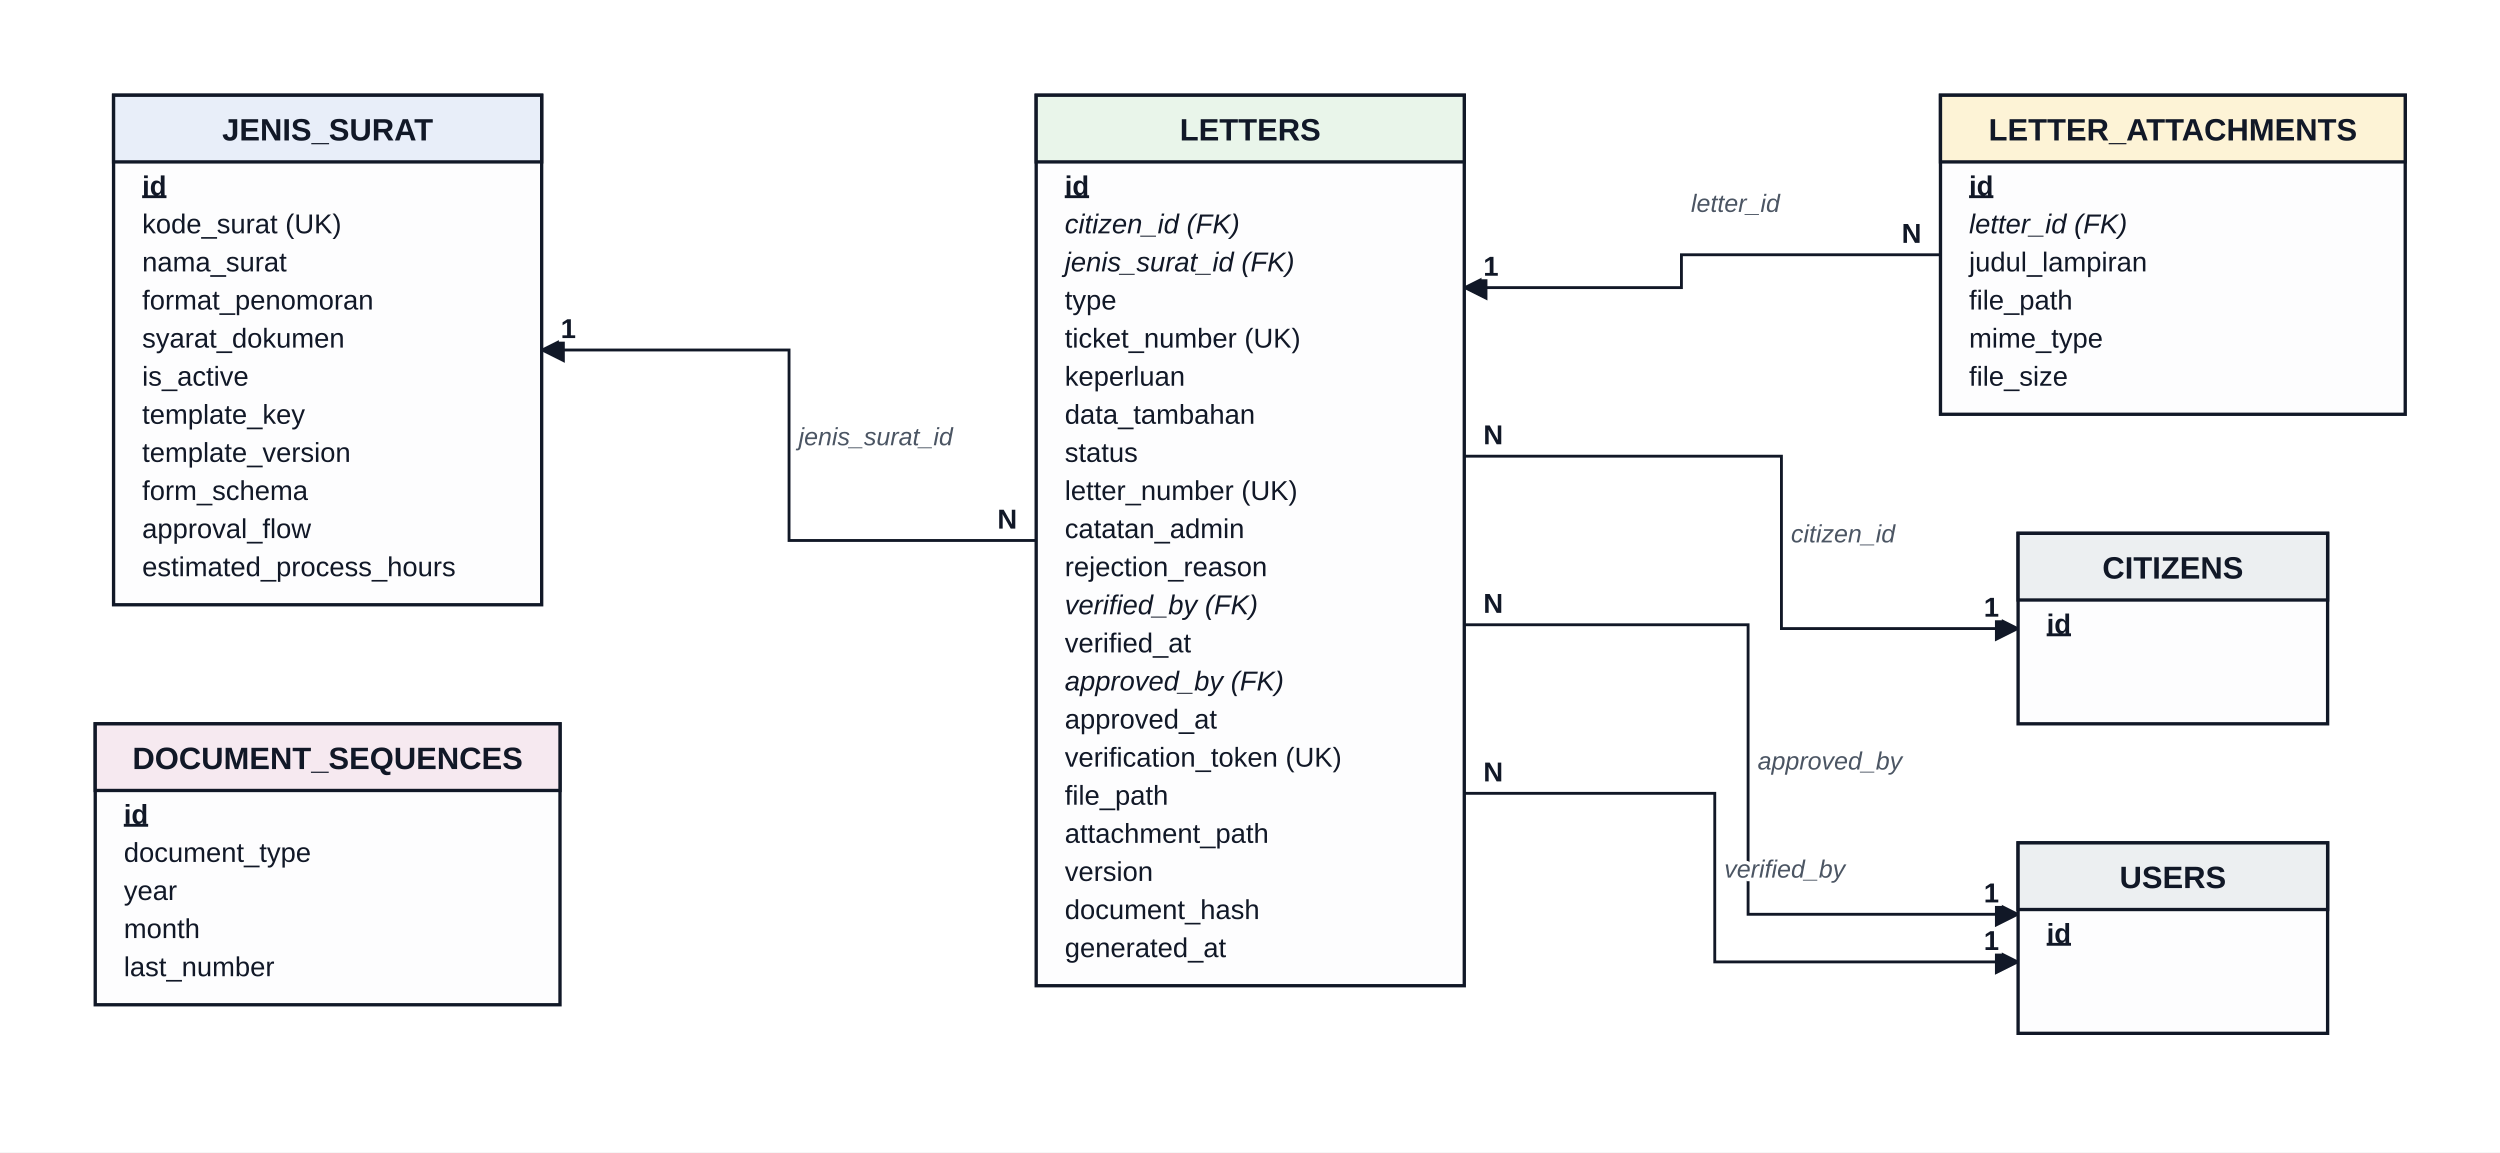
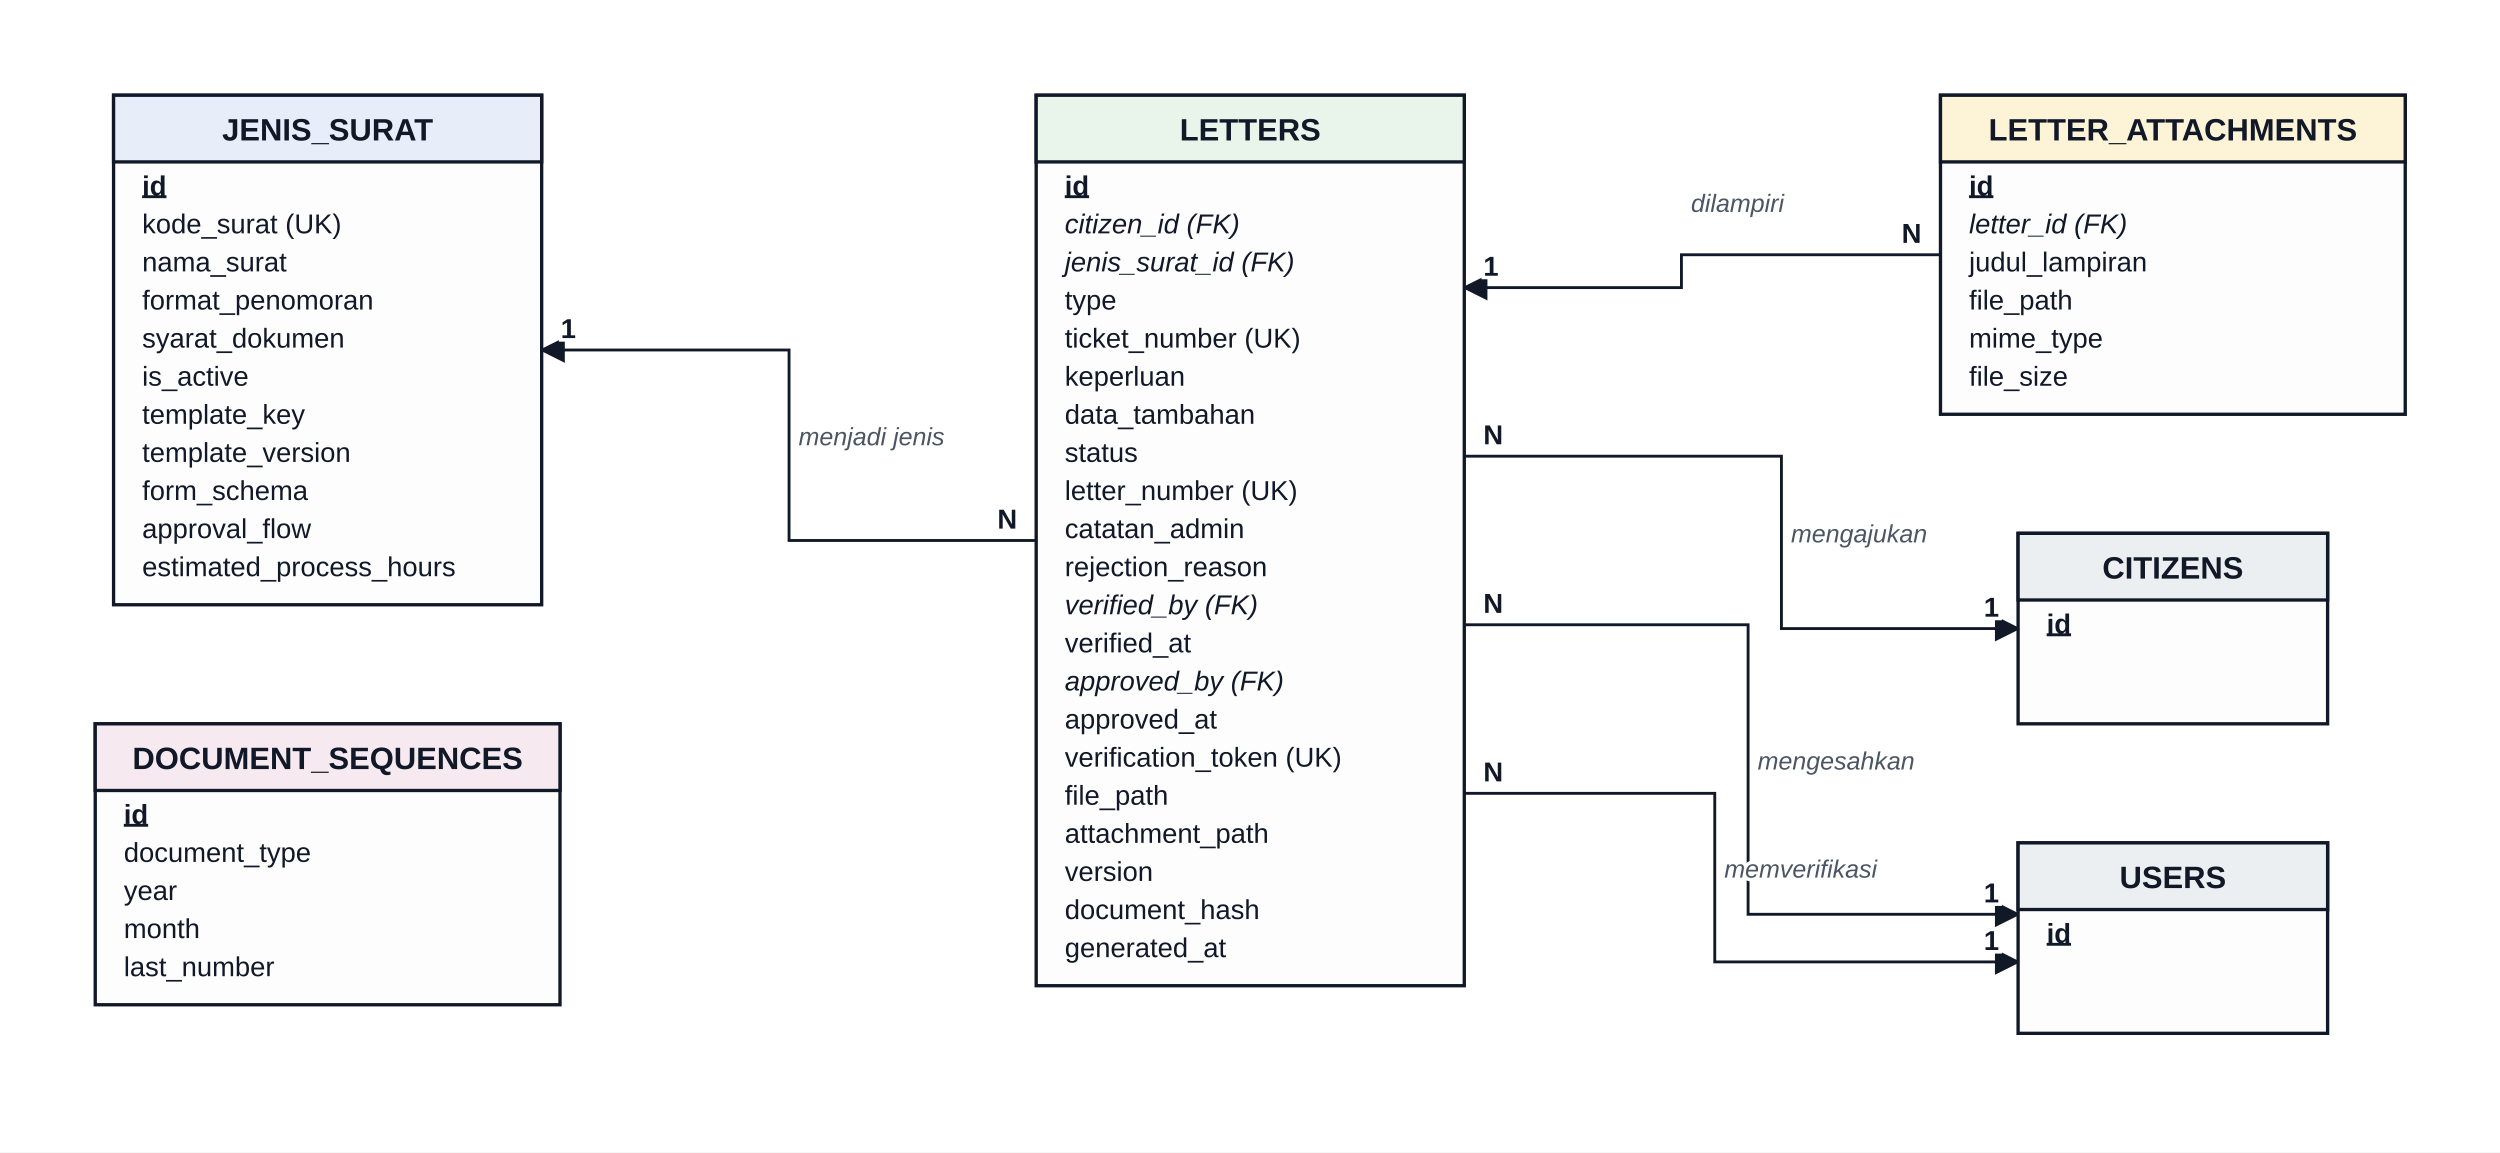
<svg xmlns="http://www.w3.org/2000/svg" viewBox="0 0 1050 484" width="1050" height="484" role="img">
  <defs>
    <marker id="ar" viewBox="0 0 10 10" refX="9" refY="5" markerWidth="9" markerHeight="9" orient="auto">
      <path d="M0 0 L10 5 L0 10 Z" fill="#111827" />
    </marker>
  </defs>
  <rect width="1050" height="484" fill="#ffffff" />
  <path d="M615.0 262.4 H734.2 V384.0 H847.6" fill="none" stroke="#111827" stroke-width="1.2" marker-end="url(#ar)" />
  <path d="M615.0 333.2 H720.2 V404.0 H847.6" fill="none" stroke="#111827" stroke-width="1.2" marker-end="url(#ar)" />
  <path d="M435.2 227.0 H331.4 V147.0 H227.5" fill="none" stroke="#111827" stroke-width="1.2" marker-end="url(#ar)" />
  <path d="M615.0 191.6 H748.2 V264.0 H847.6" fill="none" stroke="#111827" stroke-width="1.2" marker-end="url(#ar)" />
  <path d="M815.0 107.0 H706.2 V120.8 H615.0" fill="none" stroke="#111827" stroke-width="1.2" marker-end="url(#ar)" />
  <rect x="47.7" y="40.0" width="179.8" height="214.0" fill="#fdfdfe" stroke="#111827" stroke-width="1.4" />
  <rect x="47.7" y="40.0" width="179.8" height="28" fill="#e8eef9" stroke="#111827" stroke-width="1.4" />
  <text x="137.6" y="59" text-anchor="middle" font-size="13" font-weight="bold" fill="#111827" font-family="Arial, Helvetica, sans-serif">JENIS_SURAT</text>
  <text x="59.7" y="82.0" font-size="11.5" fill="#111827" font-family="Arial, Helvetica, sans-serif" font-weight="bold" text-decoration="underline">id</text>
  <text x="59.7" y="98.0" font-size="11.5" fill="#111827" font-family="Arial, Helvetica, sans-serif">kode_surat (UK)</text>
  <text x="59.7" y="114.0" font-size="11.5" fill="#111827" font-family="Arial, Helvetica, sans-serif">nama_surat</text>
  <text x="59.7" y="130.0" font-size="11.5" fill="#111827" font-family="Arial, Helvetica, sans-serif">format_penomoran</text>
  <text x="59.7" y="146.0" font-size="11.5" fill="#111827" font-family="Arial, Helvetica, sans-serif">syarat_dokumen</text>
  <text x="59.7" y="162.0" font-size="11.5" fill="#111827" font-family="Arial, Helvetica, sans-serif">is_active</text>
  <text x="59.7" y="178.0" font-size="11.5" fill="#111827" font-family="Arial, Helvetica, sans-serif">template_key</text>
  <text x="59.7" y="194.0" font-size="11.5" fill="#111827" font-family="Arial, Helvetica, sans-serif">template_version</text>
  <text x="59.7" y="210.0" font-size="11.5" fill="#111827" font-family="Arial, Helvetica, sans-serif">form_schema</text>
  <text x="59.7" y="226.0" font-size="11.5" fill="#111827" font-family="Arial, Helvetica, sans-serif">approval_flow</text>
  <text x="59.7" y="242.0" font-size="11.5" fill="#111827" font-family="Arial, Helvetica, sans-serif">estimated_process_hours</text>
  <rect x="435.2" y="40.0" width="179.8" height="374.0" fill="#fdfdfe" stroke="#111827" stroke-width="1.4" />
  <rect x="435.2" y="40.0" width="179.8" height="28" fill="#e9f5ea" stroke="#111827" stroke-width="1.4" />
  <text x="525.1" y="59" text-anchor="middle" font-size="13" font-weight="bold" fill="#111827" font-family="Arial, Helvetica, sans-serif">LETTERS</text>
  <text x="447.2" y="82.0" font-size="11.5" fill="#111827" font-family="Arial, Helvetica, sans-serif" font-weight="bold" text-decoration="underline">id</text>
  <text x="447.2" y="98.0" font-size="11.5" fill="#111827" font-family="Arial, Helvetica, sans-serif" font-style="italic">citizen_id (FK)</text>
  <text x="447.2" y="114.0" font-size="11.5" fill="#111827" font-family="Arial, Helvetica, sans-serif" font-style="italic">jenis_surat_id (FK)</text>
  <text x="447.2" y="130.0" font-size="11.5" fill="#111827" font-family="Arial, Helvetica, sans-serif">type</text>
  <text x="447.2" y="146.0" font-size="11.5" fill="#111827" font-family="Arial, Helvetica, sans-serif">ticket_number (UK)</text>
  <text x="447.2" y="162.0" font-size="11.5" fill="#111827" font-family="Arial, Helvetica, sans-serif">keperluan</text>
  <text x="447.2" y="178.0" font-size="11.5" fill="#111827" font-family="Arial, Helvetica, sans-serif">data_tambahan</text>
  <text x="447.2" y="194.0" font-size="11.5" fill="#111827" font-family="Arial, Helvetica, sans-serif">status</text>
  <text x="447.2" y="210.0" font-size="11.5" fill="#111827" font-family="Arial, Helvetica, sans-serif">letter_number (UK)</text>
  <text x="447.2" y="226.0" font-size="11.5" fill="#111827" font-family="Arial, Helvetica, sans-serif">catatan_admin</text>
  <text x="447.2" y="242.0" font-size="11.5" fill="#111827" font-family="Arial, Helvetica, sans-serif">rejection_reason</text>
  <text x="447.2" y="258.0" font-size="11.5" fill="#111827" font-family="Arial, Helvetica, sans-serif" font-style="italic">verified_by (FK)</text>
  <text x="447.2" y="274.0" font-size="11.5" fill="#111827" font-family="Arial, Helvetica, sans-serif">verified_at</text>
  <text x="447.2" y="290.0" font-size="11.5" fill="#111827" font-family="Arial, Helvetica, sans-serif" font-style="italic">approved_by (FK)</text>
  <text x="447.2" y="306.0" font-size="11.5" fill="#111827" font-family="Arial, Helvetica, sans-serif">approved_at</text>
  <text x="447.2" y="322.0" font-size="11.5" fill="#111827" font-family="Arial, Helvetica, sans-serif">verification_token (UK)</text>
  <text x="447.2" y="338.0" font-size="11.5" fill="#111827" font-family="Arial, Helvetica, sans-serif">file_path</text>
  <text x="447.2" y="354.0" font-size="11.5" fill="#111827" font-family="Arial, Helvetica, sans-serif">attachment_path</text>
  <text x="447.2" y="370.0" font-size="11.5" fill="#111827" font-family="Arial, Helvetica, sans-serif">version</text>
  <text x="447.2" y="386.0" font-size="11.5" fill="#111827" font-family="Arial, Helvetica, sans-serif">document_hash</text>
  <text x="447.2" y="402.0" font-size="11.5" fill="#111827" font-family="Arial, Helvetica, sans-serif">generated_at</text>
  <rect x="815.0" y="40.0" width="195.2" height="134.0" fill="#fdfdfe" stroke="#111827" stroke-width="1.4" />
  <rect x="815.0" y="40.0" width="195.2" height="28" fill="#fdf3d6" stroke="#111827" stroke-width="1.4" />
  <text x="912.6" y="59" text-anchor="middle" font-size="13" font-weight="bold" fill="#111827" font-family="Arial, Helvetica, sans-serif">LETTER_ATTACHMENTS</text>
  <text x="827.0" y="82.0" font-size="11.5" fill="#111827" font-family="Arial, Helvetica, sans-serif" font-weight="bold" text-decoration="underline">id</text>
  <text x="827.0" y="98.0" font-size="11.5" fill="#111827" font-family="Arial, Helvetica, sans-serif" font-style="italic">letter_id (FK)</text>
  <text x="827.0" y="114.0" font-size="11.5" fill="#111827" font-family="Arial, Helvetica, sans-serif">judul_lampiran</text>
  <text x="827.0" y="130.0" font-size="11.5" fill="#111827" font-family="Arial, Helvetica, sans-serif">file_path</text>
  <text x="827.0" y="146.0" font-size="11.5" fill="#111827" font-family="Arial, Helvetica, sans-serif">mime_type</text>
  <text x="827.0" y="162.0" font-size="11.5" fill="#111827" font-family="Arial, Helvetica, sans-serif">file_size</text>
  <rect x="40.0" y="304.0" width="195.2" height="118.0" fill="#fdfdfe" stroke="#111827" stroke-width="1.4" />
  <rect x="40.0" y="304.0" width="195.2" height="28" fill="#f6e9f0" stroke="#111827" stroke-width="1.4" />
  <text x="137.6" y="323" text-anchor="middle" font-size="13" font-weight="bold" fill="#111827" font-family="Arial, Helvetica, sans-serif">DOCUMENT_SEQUENCES</text>
  <text x="52.0" y="346.0" font-size="11.5" fill="#111827" font-family="Arial, Helvetica, sans-serif" font-weight="bold" text-decoration="underline">id</text>
  <text x="52.0" y="362.0" font-size="11.5" fill="#111827" font-family="Arial, Helvetica, sans-serif">document_type</text>
  <text x="52.0" y="378.0" font-size="11.5" fill="#111827" font-family="Arial, Helvetica, sans-serif">year</text>
  <text x="52.0" y="394.0" font-size="11.5" fill="#111827" font-family="Arial, Helvetica, sans-serif">month</text>
  <text x="52.0" y="410.0" font-size="11.5" fill="#111827" font-family="Arial, Helvetica, sans-serif">last_number</text>
  <rect x="847.6" y="224.0" width="130.0" height="80.0" fill="#fdfdfe" stroke="#111827" stroke-width="1.4" />
  <rect x="847.6" y="224.0" width="130.0" height="28" fill="#eceff1" stroke="#111827" stroke-width="1.4" />
  <text x="912.6" y="243" text-anchor="middle" font-size="13" font-weight="bold" fill="#111827" font-family="Arial, Helvetica, sans-serif">CITIZENS</text>
  <text x="859.6" y="266.0" font-size="11.5" fill="#111827" font-family="Arial, Helvetica, sans-serif" font-weight="bold" text-decoration="underline">id</text>
  <rect x="847.6" y="354.0" width="130.0" height="80.0" fill="#fdfdfe" stroke="#111827" stroke-width="1.4" />
  <rect x="847.6" y="354.0" width="130.0" height="28" fill="#eceff1" stroke="#111827" stroke-width="1.4" />
  <text x="912.6" y="373" text-anchor="middle" font-size="13" font-weight="bold" fill="#111827" font-family="Arial, Helvetica, sans-serif">USERS</text>
  <text x="859.6" y="396.0" font-size="11.5" fill="#111827" font-family="Arial, Helvetica, sans-serif" font-weight="bold" text-decoration="underline">id</text>
  <text x="623.0" y="257.4" text-anchor="start" font-size="11.5" font-weight="bold" fill="#111827" font-family="Arial, Helvetica, sans-serif" stroke="#fff" stroke-width="3" paint-order="stroke">N</text>
  <text x="839.6" y="379.0" text-anchor="end" font-size="11.5" font-weight="bold" fill="#111827" font-family="Arial, Helvetica, sans-serif" stroke="#fff" stroke-width="3" paint-order="stroke">1</text>
-   <text x="738.2" y="323.2" font-size="10.5" font-style="italic" fill="#4b5563" font-family="Arial, Helvetica, sans-serif" stroke="#fff" stroke-width="3" paint-order="stroke">approved_by</text>
+   <text x="738.2" y="323.2" font-size="10.5" font-style="italic" fill="#4b5563" font-family="Arial, Helvetica, sans-serif" stroke="#fff" stroke-width="3" paint-order="stroke">mengesahkan</text>
  <text x="623.0" y="328.2" text-anchor="start" font-size="11.5" font-weight="bold" fill="#111827" font-family="Arial, Helvetica, sans-serif" stroke="#fff" stroke-width="3" paint-order="stroke">N</text>
  <text x="839.6" y="399.0" text-anchor="end" font-size="11.5" font-weight="bold" fill="#111827" font-family="Arial, Helvetica, sans-serif" stroke="#fff" stroke-width="3" paint-order="stroke">1</text>
-   <text x="724.2" y="368.6" font-size="10.5" font-style="italic" fill="#4b5563" font-family="Arial, Helvetica, sans-serif" stroke="#fff" stroke-width="3" paint-order="stroke">verified_by</text>
+   <text x="724.2" y="368.6" font-size="10.5" font-style="italic" fill="#4b5563" font-family="Arial, Helvetica, sans-serif" stroke="#fff" stroke-width="3" paint-order="stroke">memverifikasi</text>
  <text x="427.2" y="222.0" text-anchor="end" font-size="11.5" font-weight="bold" fill="#111827" font-family="Arial, Helvetica, sans-serif" stroke="#fff" stroke-width="3" paint-order="stroke">N</text>
  <text x="235.5" y="142.0" text-anchor="start" font-size="11.5" font-weight="bold" fill="#111827" font-family="Arial, Helvetica, sans-serif" stroke="#fff" stroke-width="3" paint-order="stroke">1</text>
-   <text x="335.4" y="187.0" font-size="10.5" font-style="italic" fill="#4b5563" font-family="Arial, Helvetica, sans-serif" stroke="#fff" stroke-width="3" paint-order="stroke">jenis_surat_id</text>
+   <text x="335.4" y="187.0" font-size="10.5" font-style="italic" fill="#4b5563" font-family="Arial, Helvetica, sans-serif" stroke="#fff" stroke-width="3" paint-order="stroke">menjadi jenis</text>
  <text x="623.0" y="186.6" text-anchor="start" font-size="11.5" font-weight="bold" fill="#111827" font-family="Arial, Helvetica, sans-serif" stroke="#fff" stroke-width="3" paint-order="stroke">N</text>
  <text x="839.6" y="259.0" text-anchor="end" font-size="11.5" font-weight="bold" fill="#111827" font-family="Arial, Helvetica, sans-serif" stroke="#fff" stroke-width="3" paint-order="stroke">1</text>
-   <text x="752.2" y="227.8" font-size="10.5" font-style="italic" fill="#4b5563" font-family="Arial, Helvetica, sans-serif" stroke="#fff" stroke-width="3" paint-order="stroke">citizen_id</text>
+   <text x="752.2" y="227.8" font-size="10.5" font-style="italic" fill="#4b5563" font-family="Arial, Helvetica, sans-serif" stroke="#fff" stroke-width="3" paint-order="stroke">mengajukan</text>
  <text x="807.0" y="102.0" text-anchor="end" font-size="11.5" font-weight="bold" fill="#111827" font-family="Arial, Helvetica, sans-serif" stroke="#fff" stroke-width="3" paint-order="stroke">N</text>
  <text x="623.0" y="115.8" text-anchor="start" font-size="11.5" font-weight="bold" fill="#111827" font-family="Arial, Helvetica, sans-serif" stroke="#fff" stroke-width="3" paint-order="stroke">1</text>
-   <text x="710.2" y="89.0" font-size="10.5" font-style="italic" fill="#4b5563" font-family="Arial, Helvetica, sans-serif" stroke="#fff" stroke-width="3" paint-order="stroke">letter_id</text>
+   <text x="710.2" y="89.0" font-size="10.5" font-style="italic" fill="#4b5563" font-family="Arial, Helvetica, sans-serif" stroke="#fff" stroke-width="3" paint-order="stroke">dilampiri</text>
</svg>
